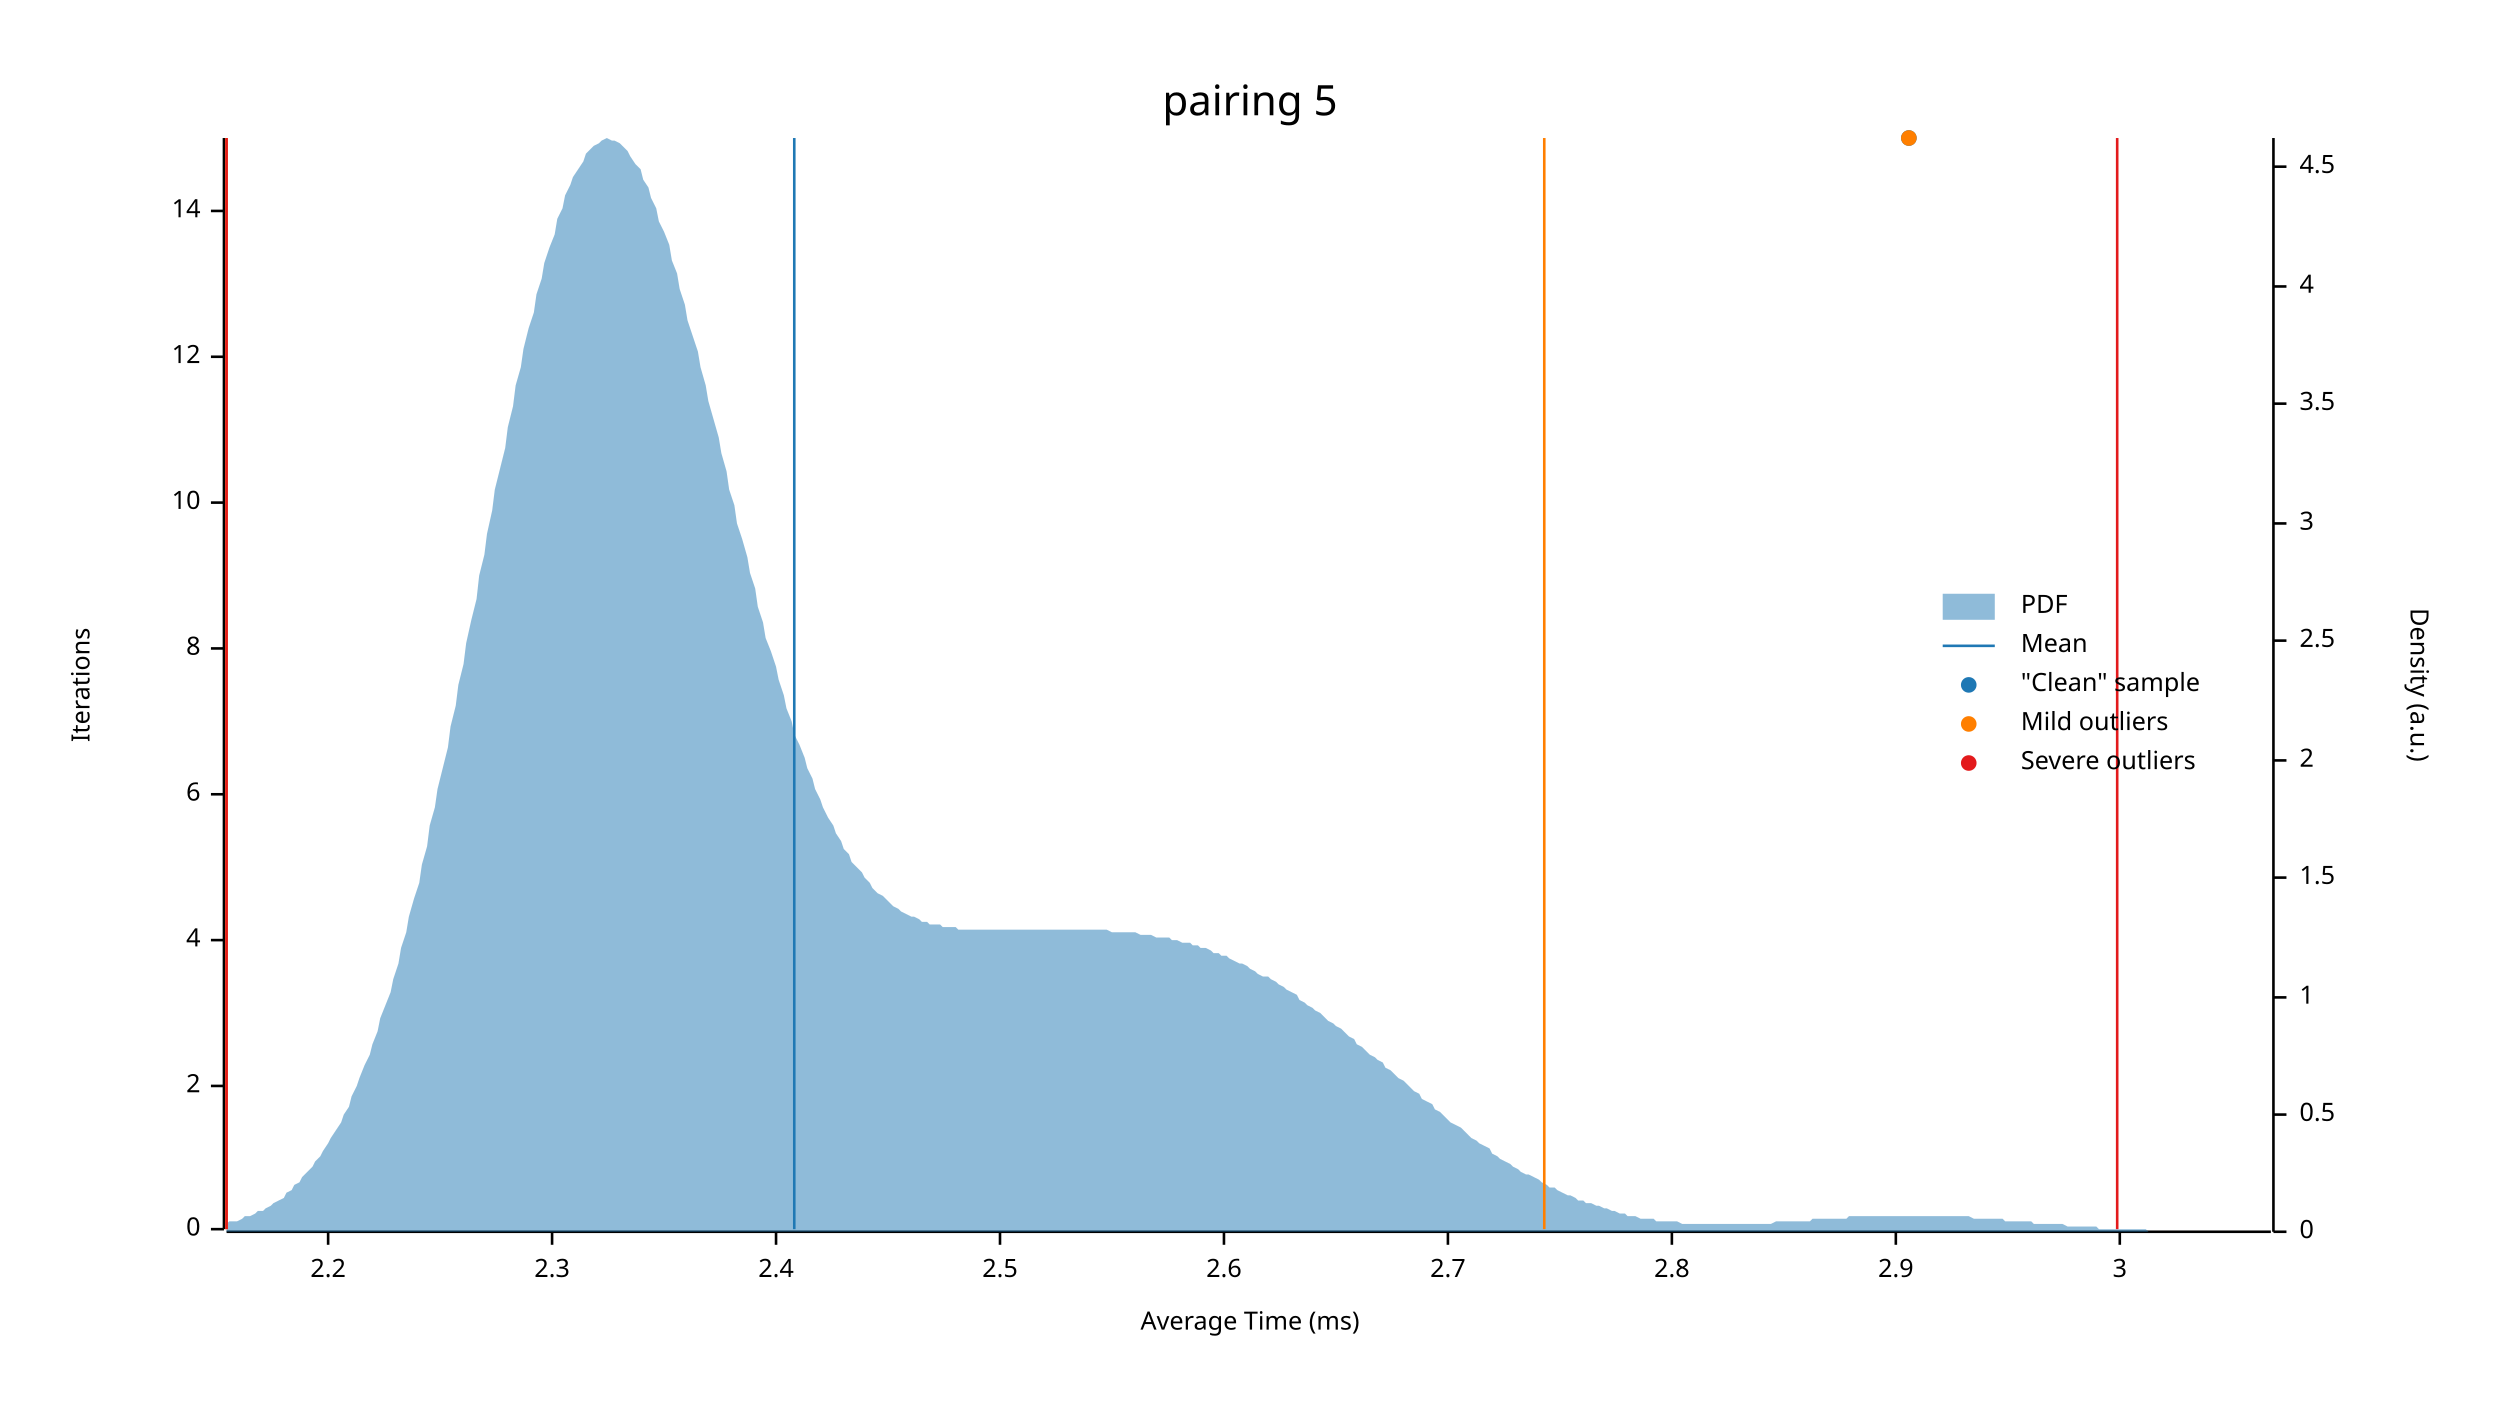
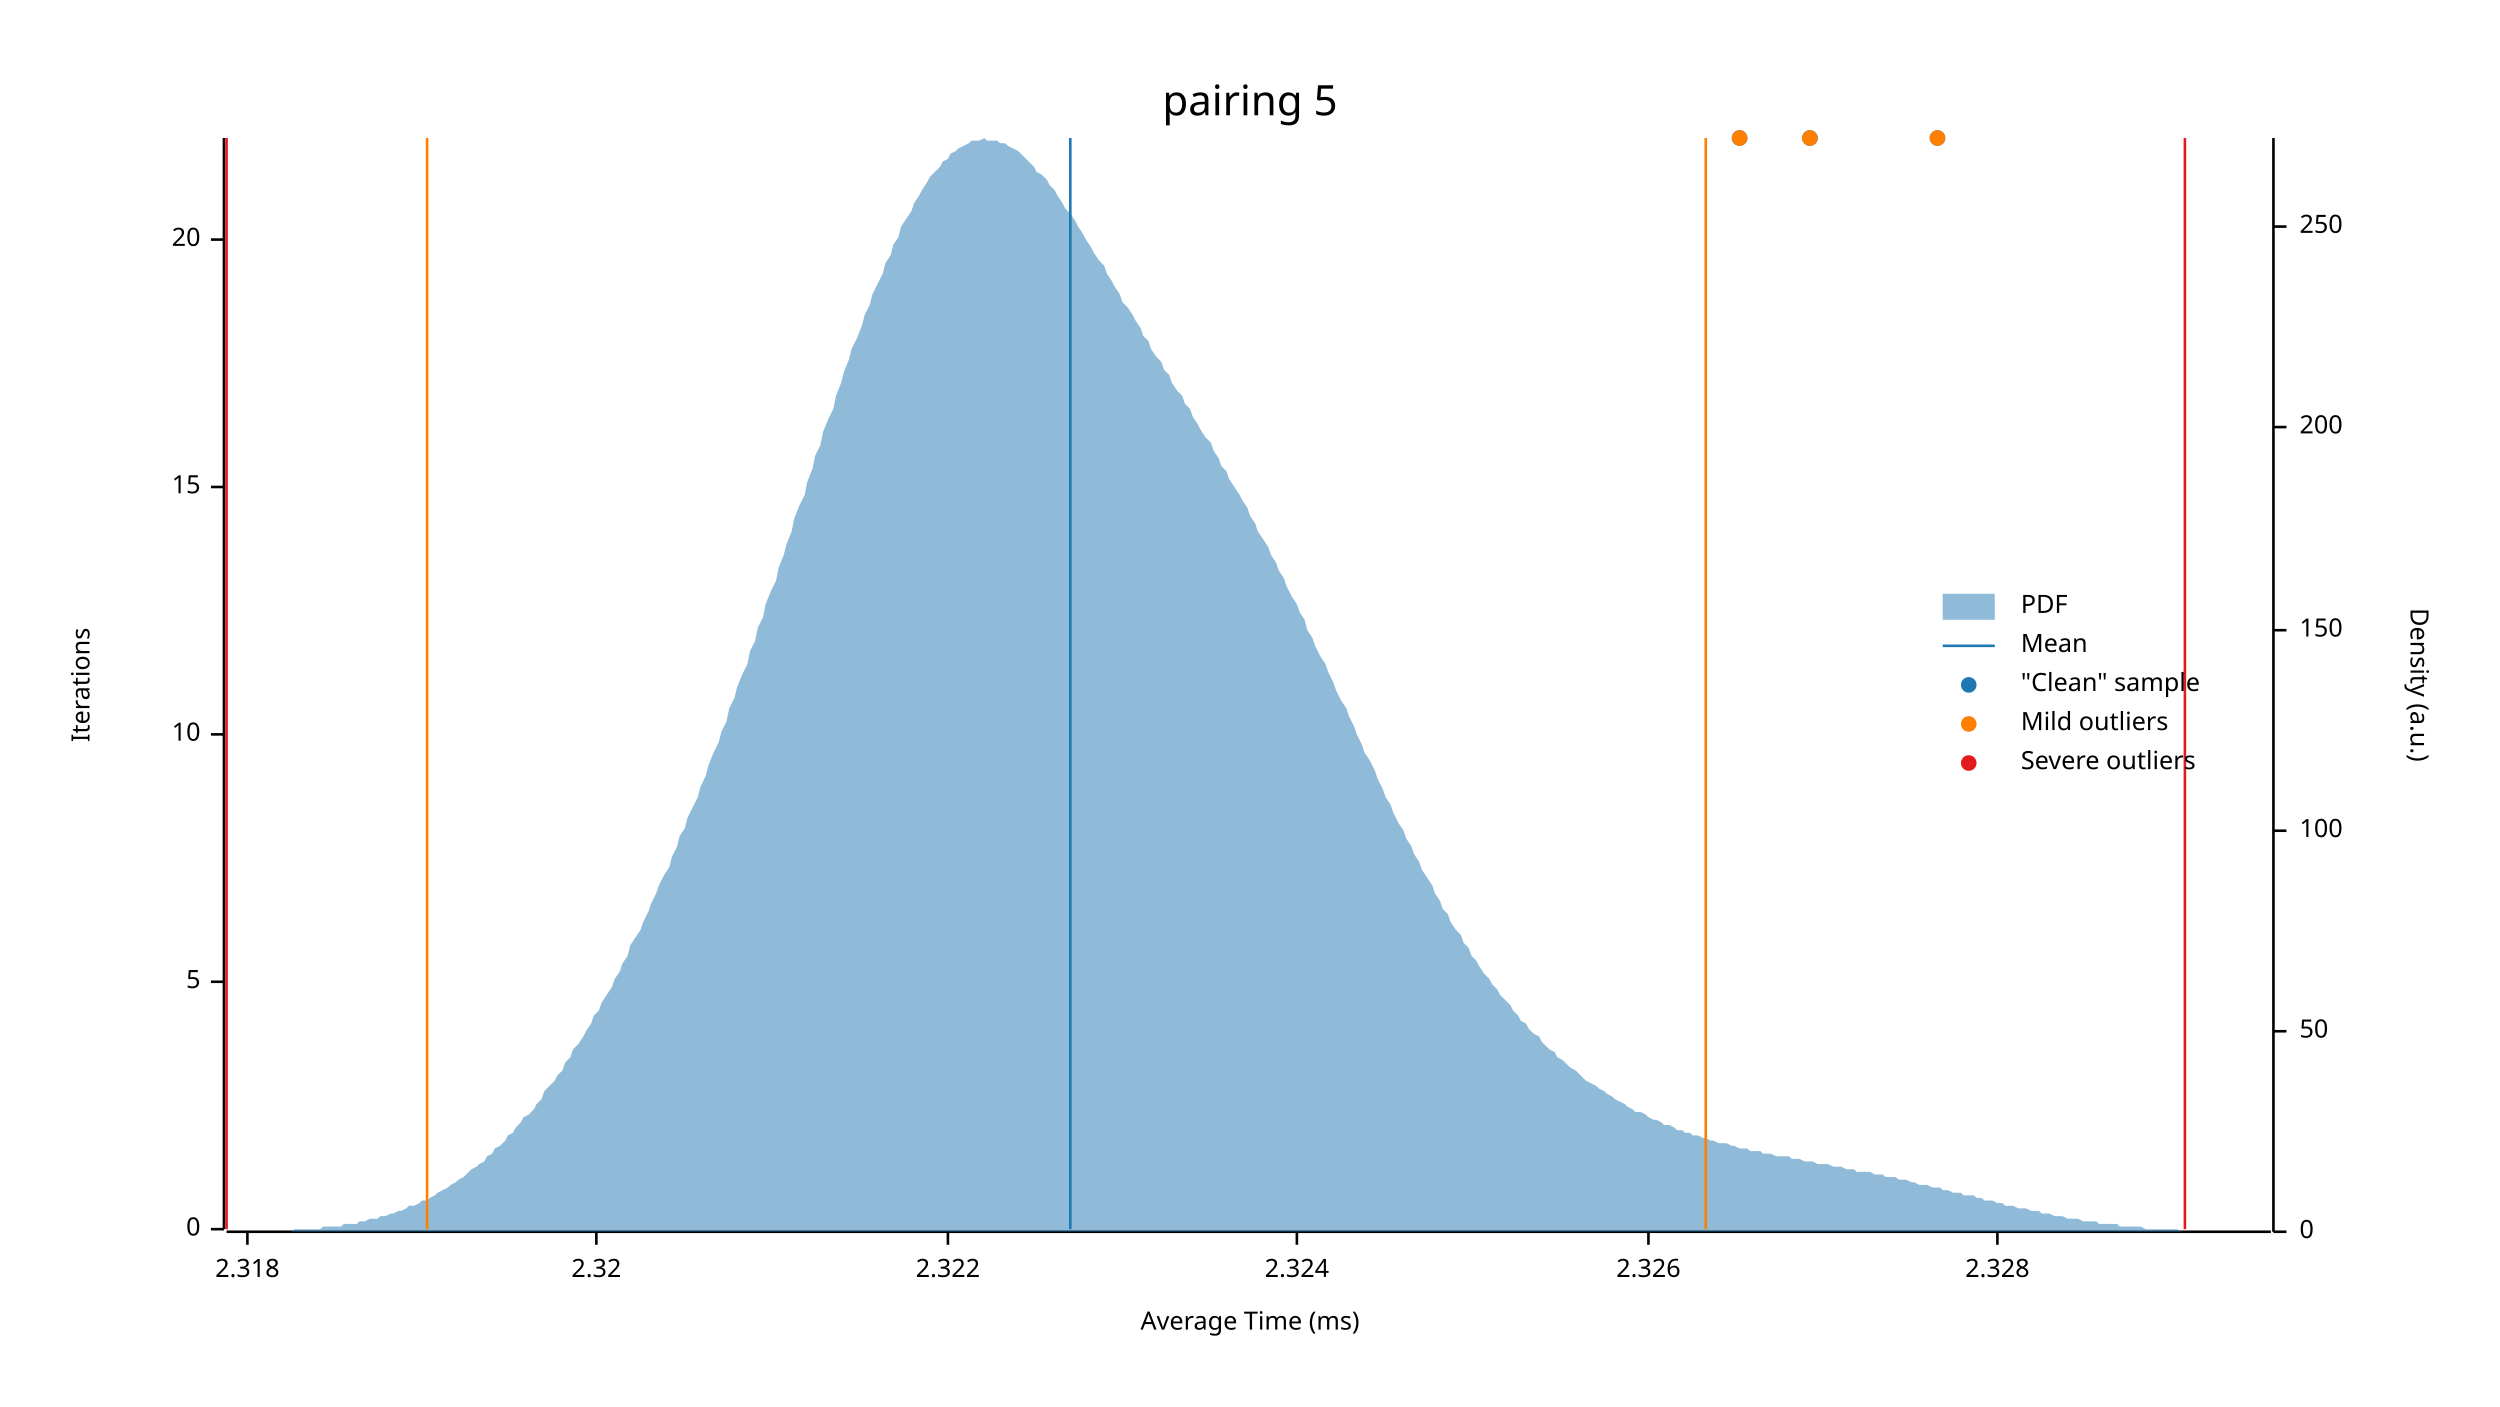
<svg xmlns="http://www.w3.org/2000/svg" width="960" height="540" viewBox="0 0 960 540">
  <text x="480" y="32" dy="0.76em" text-anchor="middle" font-family="sans-serif" font-size="16.129" opacity="1" fill="#000000">
pairing 5
</text>
  <text x="27" y="263" dy="0.76em" text-anchor="middle" font-family="sans-serif" font-size="9.677" opacity="1" fill="#000000" transform="rotate(270, 27, 263)">
Iterations
</text>
  <text x="480" y="513" dy="-0.5ex" text-anchor="middle" font-family="sans-serif" font-size="9.677" opacity="1" fill="#000000">
Average Time (ms)
</text>
  <polyline fill="none" opacity="1" stroke="#000000" stroke-width="1" points="86,53 86,472 " />
  <text x="77" y="472" dy="0.5ex" text-anchor="end" font-family="sans-serif" font-size="9.677" opacity="1" fill="#000000">
0
</text>
  <polyline fill="none" opacity="1" stroke="#000000" stroke-width="1" points="81,472 86,472 " />
-   <text x="77" y="417" dy="0.5ex" text-anchor="end" font-family="sans-serif" font-size="9.677" opacity="1" fill="#000000">
- 2
+   <text x="77" y="377" dy="0.5ex" text-anchor="end" font-family="sans-serif" font-size="9.677" opacity="1" fill="#000000">
+ 5
</text>
-   <polyline fill="none" opacity="1" stroke="#000000" stroke-width="1" points="81,417 86,417 " />
-   <text x="77" y="361" dy="0.5ex" text-anchor="end" font-family="sans-serif" font-size="9.677" opacity="1" fill="#000000">
- 4
- </text>
-   <polyline fill="none" opacity="1" stroke="#000000" stroke-width="1" points="81,361 86,361 " />
-   <text x="77" y="305" dy="0.5ex" text-anchor="end" font-family="sans-serif" font-size="9.677" opacity="1" fill="#000000">
- 6
- </text>
-   <polyline fill="none" opacity="1" stroke="#000000" stroke-width="1" points="81,305 86,305 " />
-   <text x="77" y="249" dy="0.5ex" text-anchor="end" font-family="sans-serif" font-size="9.677" opacity="1" fill="#000000">
- 8
- </text>
-   <polyline fill="none" opacity="1" stroke="#000000" stroke-width="1" points="81,249 86,249 " />
-   <text x="77" y="193" dy="0.5ex" text-anchor="end" font-family="sans-serif" font-size="9.677" opacity="1" fill="#000000">
+   <polyline fill="none" opacity="1" stroke="#000000" stroke-width="1" points="81,377 86,377 " />
+   <text x="77" y="282" dy="0.5ex" text-anchor="end" font-family="sans-serif" font-size="9.677" opacity="1" fill="#000000">
10
</text>
-   <polyline fill="none" opacity="1" stroke="#000000" stroke-width="1" points="81,193 86,193 " />
-   <text x="77" y="137" dy="0.5ex" text-anchor="end" font-family="sans-serif" font-size="9.677" opacity="1" fill="#000000">
- 12
+   <polyline fill="none" opacity="1" stroke="#000000" stroke-width="1" points="81,282 86,282 " />
+   <text x="77" y="187" dy="0.5ex" text-anchor="end" font-family="sans-serif" font-size="9.677" opacity="1" fill="#000000">
+ 15
</text>
-   <polyline fill="none" opacity="1" stroke="#000000" stroke-width="1" points="81,137 86,137 " />
-   <text x="77" y="81" dy="0.5ex" text-anchor="end" font-family="sans-serif" font-size="9.677" opacity="1" fill="#000000">
- 14
+   <polyline fill="none" opacity="1" stroke="#000000" stroke-width="1" points="81,187 86,187 " />
+   <text x="77" y="92" dy="0.5ex" text-anchor="end" font-family="sans-serif" font-size="9.677" opacity="1" fill="#000000">
+ 20
</text>
-   <polyline fill="none" opacity="1" stroke="#000000" stroke-width="1" points="81,81 86,81 " />
+   <polyline fill="none" opacity="1" stroke="#000000" stroke-width="1" points="81,92 86,92 " />
  <polyline fill="none" opacity="1" stroke="#000000" stroke-width="1" points="87,473 872,473 " />
-   <text x="126" y="483" dy="0.76em" text-anchor="middle" font-family="sans-serif" font-size="9.677" opacity="1" fill="#000000">
- 2.2
+   <text x="95" y="483" dy="0.76em" text-anchor="middle" font-family="sans-serif" font-size="9.677" opacity="1" fill="#000000">
+ 2.318
</text>
-   <polyline fill="none" opacity="1" stroke="#000000" stroke-width="1" points="126,473 126,478 " />
-   <text x="212" y="483" dy="0.76em" text-anchor="middle" font-family="sans-serif" font-size="9.677" opacity="1" fill="#000000">
- 2.3
+   <polyline fill="none" opacity="1" stroke="#000000" stroke-width="1" points="95,473 95,478 " />
+   <text x="229" y="483" dy="0.76em" text-anchor="middle" font-family="sans-serif" font-size="9.677" opacity="1" fill="#000000">
+ 2.32
</text>
-   <polyline fill="none" opacity="1" stroke="#000000" stroke-width="1" points="212,473 212,478 " />
-   <text x="298" y="483" dy="0.76em" text-anchor="middle" font-family="sans-serif" font-size="9.677" opacity="1" fill="#000000">
- 2.4
+   <polyline fill="none" opacity="1" stroke="#000000" stroke-width="1" points="229,473 229,478 " />
+   <text x="364" y="483" dy="0.76em" text-anchor="middle" font-family="sans-serif" font-size="9.677" opacity="1" fill="#000000">
+ 2.322
</text>
-   <polyline fill="none" opacity="1" stroke="#000000" stroke-width="1" points="298,473 298,478 " />
-   <text x="384" y="483" dy="0.76em" text-anchor="middle" font-family="sans-serif" font-size="9.677" opacity="1" fill="#000000">
- 2.5
+   <polyline fill="none" opacity="1" stroke="#000000" stroke-width="1" points="364,473 364,478 " />
+   <text x="498" y="483" dy="0.76em" text-anchor="middle" font-family="sans-serif" font-size="9.677" opacity="1" fill="#000000">
+ 2.324
</text>
-   <polyline fill="none" opacity="1" stroke="#000000" stroke-width="1" points="384,473 384,478 " />
-   <text x="470" y="483" dy="0.76em" text-anchor="middle" font-family="sans-serif" font-size="9.677" opacity="1" fill="#000000">
- 2.6
+   <polyline fill="none" opacity="1" stroke="#000000" stroke-width="1" points="498,473 498,478 " />
+   <text x="633" y="483" dy="0.76em" text-anchor="middle" font-family="sans-serif" font-size="9.677" opacity="1" fill="#000000">
+ 2.326
</text>
-   <polyline fill="none" opacity="1" stroke="#000000" stroke-width="1" points="470,473 470,478 " />
-   <text x="556" y="483" dy="0.76em" text-anchor="middle" font-family="sans-serif" font-size="9.677" opacity="1" fill="#000000">
- 2.7
+   <polyline fill="none" opacity="1" stroke="#000000" stroke-width="1" points="633,473 633,478 " />
+   <text x="767" y="483" dy="0.76em" text-anchor="middle" font-family="sans-serif" font-size="9.677" opacity="1" fill="#000000">
+ 2.328
</text>
-   <polyline fill="none" opacity="1" stroke="#000000" stroke-width="1" points="556,473 556,478 " />
-   <text x="642" y="483" dy="0.76em" text-anchor="middle" font-family="sans-serif" font-size="9.677" opacity="1" fill="#000000">
- 2.8
- </text>
-   <polyline fill="none" opacity="1" stroke="#000000" stroke-width="1" points="642,473 642,478 " />
-   <text x="728" y="483" dy="0.76em" text-anchor="middle" font-family="sans-serif" font-size="9.677" opacity="1" fill="#000000">
- 2.9
- </text>
-   <polyline fill="none" opacity="1" stroke="#000000" stroke-width="1" points="728,473 728,478 " />
-   <text x="814" y="483" dy="0.76em" text-anchor="middle" font-family="sans-serif" font-size="9.677" opacity="1" fill="#000000">
- 3
- </text>
-   <polyline fill="none" opacity="1" stroke="#000000" stroke-width="1" points="814,473 814,478 " />
+   <polyline fill="none" opacity="1" stroke="#000000" stroke-width="1" points="767,473 767,478 " />
  <text x="933" y="263" dy="0.76em" text-anchor="middle" font-family="sans-serif" font-size="9.677" opacity="1" fill="#000000" transform="rotate(90, 933, 263)">
Density (a.u.)
</text>
  <polyline fill="none" opacity="1" stroke="#000000" stroke-width="1" points="873,53 873,473 " />
  <text x="883" y="473" dy="0.5ex" text-anchor="start" font-family="sans-serif" font-size="9.677" opacity="1" fill="#000000">
0
</text>
  <polyline fill="none" opacity="1" stroke="#000000" stroke-width="1" points="873,473 878,473 " />
-   <text x="883" y="428" dy="0.5ex" text-anchor="start" font-family="sans-serif" font-size="9.677" opacity="1" fill="#000000">
- 0.5
+   <text x="883" y="396" dy="0.5ex" text-anchor="start" font-family="sans-serif" font-size="9.677" opacity="1" fill="#000000">
+ 50
</text>
-   <polyline fill="none" opacity="1" stroke="#000000" stroke-width="1" points="873,428 878,428 " />
-   <text x="883" y="383" dy="0.5ex" text-anchor="start" font-family="sans-serif" font-size="9.677" opacity="1" fill="#000000">
- 1
+   <polyline fill="none" opacity="1" stroke="#000000" stroke-width="1" points="873,396 878,396 " />
+   <text x="883" y="319" dy="0.5ex" text-anchor="start" font-family="sans-serif" font-size="9.677" opacity="1" fill="#000000">
+ 100
</text>
-   <polyline fill="none" opacity="1" stroke="#000000" stroke-width="1" points="873,383 878,383 " />
-   <text x="883" y="337" dy="0.5ex" text-anchor="start" font-family="sans-serif" font-size="9.677" opacity="1" fill="#000000">
- 1.5
+   <polyline fill="none" opacity="1" stroke="#000000" stroke-width="1" points="873,319 878,319 " />
+   <text x="883" y="242" dy="0.5ex" text-anchor="start" font-family="sans-serif" font-size="9.677" opacity="1" fill="#000000">
+ 150
</text>
-   <polyline fill="none" opacity="1" stroke="#000000" stroke-width="1" points="873,337 878,337 " />
-   <text x="883" y="292" dy="0.5ex" text-anchor="start" font-family="sans-serif" font-size="9.677" opacity="1" fill="#000000">
- 2
+   <polyline fill="none" opacity="1" stroke="#000000" stroke-width="1" points="873,242 878,242 " />
+   <text x="883" y="164" dy="0.5ex" text-anchor="start" font-family="sans-serif" font-size="9.677" opacity="1" fill="#000000">
+ 200
</text>
-   <polyline fill="none" opacity="1" stroke="#000000" stroke-width="1" points="873,292 878,292 " />
-   <text x="883" y="246" dy="0.5ex" text-anchor="start" font-family="sans-serif" font-size="9.677" opacity="1" fill="#000000">
- 2.5
+   <polyline fill="none" opacity="1" stroke="#000000" stroke-width="1" points="873,164 878,164 " />
+   <text x="883" y="87" dy="0.5ex" text-anchor="start" font-family="sans-serif" font-size="9.677" opacity="1" fill="#000000">
+ 250
</text>
-   <polyline fill="none" opacity="1" stroke="#000000" stroke-width="1" points="873,246 878,246 " />
-   <text x="883" y="201" dy="0.5ex" text-anchor="start" font-family="sans-serif" font-size="9.677" opacity="1" fill="#000000">
- 3
- </text>
-   <polyline fill="none" opacity="1" stroke="#000000" stroke-width="1" points="873,201 878,201 " />
-   <text x="883" y="155" dy="0.5ex" text-anchor="start" font-family="sans-serif" font-size="9.677" opacity="1" fill="#000000">
- 3.5
- </text>
-   <polyline fill="none" opacity="1" stroke="#000000" stroke-width="1" points="873,155 878,155 " />
-   <text x="883" y="110" dy="0.5ex" text-anchor="start" font-family="sans-serif" font-size="9.677" opacity="1" fill="#000000">
- 4
- </text>
-   <polyline fill="none" opacity="1" stroke="#000000" stroke-width="1" points="873,110 878,110 " />
-   <text x="883" y="64" dy="0.5ex" text-anchor="start" font-family="sans-serif" font-size="9.677" opacity="1" fill="#000000">
- 4.5
- </text>
-   <polyline fill="none" opacity="1" stroke="#000000" stroke-width="1" points="873,64 878,64 " />
-   <polygon opacity="0.5" fill="#1F78B4" points="87,470 88,469 90,469 91,469 93,468 94,467 96,467 98,466 99,465 101,465 102,464 104,463 105,462 107,461 109,460 110,458 112,457 113,455 115,454 116,452 118,450 120,448 121,446 123,444 124,442 126,439 127,437 129,434 131,431 132,428 134,425 135,421 137,417 138,414 140,409 142,405 143,401 145,396 146,391 148,386 150,381 151,376 153,370 154,364 156,358 157,352 159,345 161,339 162,332 164,325 165,317 167,310 168,303 170,295 172,287 173,279 175,271 176,263 178,255 179,247 181,238 183,230 184,221 186,213 187,205 189,196 190,188 192,180 194,172 195,164 197,156 198,148 200,141 201,134 203,126 205,120 206,113 208,107 209,101 211,95 213,90 214,84 216,80 217,75 219,71 220,68 222,65 224,62 225,59 227,57 228,56 230,55 231,54 233,53 235,54 236,54 238,55 239,56 241,58 242,60 244,63 246,65 247,69 249,72 250,76 252,80 253,85 255,89 257,94 258,100 260,105 261,111 263,117 264,123 266,129 268,135 269,141 271,148 272,154 274,161 276,168 277,174 279,181 280,188 282,194 283,201 285,207 287,214 288,220 290,226 291,233 293,239 294,245 296,250 298,256 299,261 301,267 302,272 304,277 305,282 307,286 309,291 310,295 312,299 313,303 315,307 316,310 318,314 320,317 321,320 323,323 324,326 326,328 327,331 329,333 331,335 332,337 334,339 335,341 337,343 339,344 340,345 342,347 343,348 345,349 346,350 348,351 350,352 351,352 353,353 354,354 356,354 357,355 359,355 361,355 362,356 364,356 365,356 367,356 368,357 370,357 372,357 373,357 375,357 376,357 378,357 379,357 381,357 383,357 384,357 386,357 387,357 389,357 391,357 392,357 394,357 395,357 397,357 398,357 400,357 402,357 403,357 405,357 406,357 408,357 409,357 411,357 413,357 414,357 416,357 417,357 419,357 420,357 422,357 424,357 425,357 427,358 428,358 430,358 431,358 433,358 435,358 436,358 438,359 439,359 441,359 442,359 444,360 446,360 447,360 449,360 450,361 452,361 454,362 455,362 457,362 458,363 460,363 461,364 463,364 465,365 466,366 468,366 469,367 471,367 472,368 474,369 476,370 477,370 479,371 480,372 482,373 483,374 485,375 487,375 488,376 490,377 491,378 493,379 494,380 496,381 498,382 499,384 501,385 502,386 504,387 505,388 507,389 509,391 510,392 512,393 513,394 515,395 517,397 518,398 520,399 521,401 523,402 524,403 526,405 528,406 529,407 531,408 532,410 534,411 535,412 537,414 539,415 540,416 542,418 543,419 545,420 546,422 548,423 550,424 551,426 553,427 554,428 556,430 557,431 559,432 561,433 562,434 564,436 565,437 567,438 568,439 570,440 572,441 573,443 575,444 576,445 578,446 580,447 581,448 583,449 584,450 586,451 587,451 589,452 591,453 592,454 594,455 595,456 597,456 598,457 600,458 602,459 603,459 605,460 606,461 608,461 609,462 611,462 613,463 614,463 616,464 617,464 619,465 620,465 622,466 624,466 625,467 627,467 628,467 630,468 632,468 633,468 635,468 636,469 638,469 639,469 641,469 643,469 644,469 646,470 647,470 649,470 650,470 652,470 654,470 655,470 657,470 658,470 660,470 661,470 663,470 665,470 666,470 668,470 669,470 671,470 672,470 674,470 676,470 677,470 679,470 680,470 682,469 683,469 685,469 687,469 688,469 690,469 691,469 693,469 695,469 696,468 698,468 699,468 701,468 702,468 704,468 706,468 707,468 709,468 710,467 712,467 713,467 715,467 717,467 718,467 720,467 721,467 723,467 724,467 726,467 728,467 729,467 731,467 732,467 734,467 735,467 737,467 739,467 740,467 742,467 743,467 745,467 746,467 748,467 750,467 751,467 753,467 754,467 756,467 758,468 759,468 761,468 762,468 764,468 765,468 767,468 769,468 770,469 772,469 773,469 775,469 776,469 778,469 780,469 781,470 783,470 784,470 786,470 787,470 789,470 791,470 792,470 794,471 795,471 797,471 798,471 800,471 802,471 803,471 805,471 806,472 808,472 809,472 811,472 813,472 814,472 816,472 817,472 819,472 821,472 822,472 824,472 825,473 827,473 828,473 830,473 832,473 833,473 835,473 836,473 838,473 839,473 841,473 843,473 844,473 846,473 847,473 849,473 850,473 852,473 854,473 855,473 857,473 858,473 860,473 861,473 863,473 865,473 866,473 868,473 869,473 871,473 873,473 873,473 87,473 " />
-   <polyline fill="none" opacity="1" stroke="#1F78B4" stroke-width="1" points="305,472 305,53 " />
-   <polyline fill="none" opacity="1" stroke="#FF7F00" stroke-width="1" points="87,472 87,53 " />
-   <polyline fill="none" opacity="1" stroke="#FF7F00" stroke-width="1" points="593,472 593,53 " />
+   <polyline fill="none" opacity="1" stroke="#000000" stroke-width="1" points="873,87 878,87 " />
+   <polygon opacity="0.5" fill="#1F78B4" points="87,473 88,473 90,473 91,473 93,473 94,473 96,473 98,473 99,473 101,473 102,473 104,473 105,473 107,473 109,473 110,473 112,473 113,472 115,472 116,472 118,472 120,472 121,472 123,472 124,471 126,471 127,471 129,471 131,471 132,470 134,470 135,470 137,470 138,469 140,469 142,468 143,468 145,468 146,467 148,467 150,466 151,466 153,465 154,465 156,464 157,463 159,463 161,462 162,461 164,461 165,460 167,459 168,458 170,457 172,456 173,455 175,454 176,453 178,452 179,451 181,449 183,448 184,447 186,446 187,444 189,443 190,441 192,440 194,438 195,436 197,435 198,433 200,431 201,429 203,428 205,426 206,424 208,422 209,419 211,417 213,415 214,413 216,411 217,408 219,406 220,403 222,401 224,398 225,396 227,393 228,390 230,388 231,385 233,382 235,379 236,376 238,373 239,370 241,367 242,363 244,360 246,357 247,354 249,350 250,347 252,343 253,340 255,336 257,333 258,329 260,325 261,321 263,318 264,314 266,310 268,306 269,302 271,298 272,294 274,289 276,285 277,281 279,277 280,272 282,268 283,264 285,259 287,255 288,250 290,246 291,241 293,237 294,232 296,227 298,223 299,218 301,213 302,209 304,204 305,199 307,194 309,190 310,185 312,180 313,175 315,171 316,166 318,161 320,157 321,152 323,147 324,143 326,138 327,134 329,130 331,125 332,121 334,117 335,113 337,109 339,105 340,101 342,98 343,94 345,91 346,87 348,84 350,81 351,78 353,75 354,73 356,70 357,68 359,66 361,64 362,62 364,61 365,59 367,58 368,57 370,56 372,55 373,54 375,54 376,54 378,53 379,54 381,54 383,54 384,55 386,55 387,56 389,57 391,58 392,59 394,61 395,62 397,64 398,66 400,67 402,69 403,71 405,73 406,75 408,78 409,80 411,82 413,85 414,87 416,90 417,92 419,95 420,97 422,100 424,102 425,105 427,108 428,110 430,113 431,116 433,118 435,121 436,123 438,126 439,129 441,131 442,134 444,137 446,139 447,142 449,144 450,147 452,150 454,152 455,155 457,157 458,160 460,163 461,165 463,168 465,170 466,173 468,176 469,179 471,181 472,184 474,187 476,190 477,192 479,195 480,198 482,201 483,204 485,207 487,210 488,213 490,216 491,219 493,222 494,225 496,229 498,232 499,235 501,238 502,242 504,245 505,248 507,252 509,255 510,258 512,262 513,265 515,269 517,272 518,275 520,279 521,282 523,286 524,289 526,292 528,296 529,299 531,303 532,306 534,309 535,312 537,316 539,319 540,322 542,325 543,328 545,331 546,334 548,337 550,340 551,343 553,346 554,349 556,351 557,354 559,357 561,359 562,362 564,364 565,367 567,369 568,371 570,374 572,376 573,378 575,380 576,382 578,384 580,386 581,388 583,390 584,392 586,393 587,395 589,397 591,398 592,400 594,402 595,403 597,404 598,406 600,407 602,409 603,410 605,411 606,412 608,414 609,415 611,416 613,417 614,418 616,419 617,420 619,421 620,422 622,423 624,424 625,425 627,426 628,427 630,427 632,428 633,429 635,430 636,430 638,431 639,432 641,432 643,433 644,434 646,434 647,435 649,435 650,436 652,436 654,437 655,437 657,438 658,438 660,439 661,439 663,439 665,440 666,440 668,441 669,441 671,441 672,442 674,442 676,442 677,443 679,443 680,443 682,444 683,444 685,444 687,444 688,445 690,445 691,445 693,446 695,446 696,446 698,447 699,447 701,447 702,447 704,448 706,448 707,448 709,449 710,449 712,449 713,450 715,450 717,450 718,450 720,451 721,451 723,451 724,452 726,452 728,452 729,453 731,453 732,453 734,454 735,454 737,455 739,455 740,455 742,456 743,456 745,456 746,457 748,457 750,458 751,458 753,458 754,459 756,459 758,459 759,460 761,460 762,461 764,461 765,461 767,462 769,462 770,463 772,463 773,463 775,464 776,464 778,464 780,465 781,465 783,465 784,466 786,466 787,466 789,467 791,467 792,467 794,468 795,468 797,468 798,468 800,469 802,469 803,469 805,469 806,470 808,470 809,470 811,470 813,470 814,471 816,471 817,471 819,471 821,471 822,471 824,472 825,472 827,472 828,472 830,472 832,472 833,472 835,472 836,472 838,473 839,473 841,473 843,473 844,473 846,473 847,473 849,473 850,473 852,473 854,473 855,473 857,473 858,473 860,473 861,473 863,473 865,473 866,473 868,473 869,473 871,473 873,473 873,473 87,473 " />
+   <polyline fill="none" opacity="1" stroke="#1F78B4" stroke-width="1" points="411,472 411,53 " />
+   <polyline fill="none" opacity="1" stroke="#FF7F00" stroke-width="1" points="164,472 164,53 " />
+   <polyline fill="none" opacity="1" stroke="#FF7F00" stroke-width="1" points="655,472 655,53 " />
  <polyline fill="none" opacity="1" stroke="#E31A1C" stroke-width="1" points="87,472 87,53 " />
-   <polyline fill="none" opacity="1" stroke="#E31A1C" stroke-width="1" points="813,472 813,53 " />
-   <circle cx="733" cy="53" r="3" opacity="1" fill="#1F78B4" stroke="none" stroke-width="1" />
-   <circle cx="733" cy="53" r="3" opacity="1" fill="#FF7F00" stroke="none" stroke-width="1" />
+   <polyline fill="none" opacity="1" stroke="#E31A1C" stroke-width="1" points="839,472 839,53 " />
+   <circle cx="695" cy="53" r="3" opacity="1" fill="#1F78B4" stroke="none" stroke-width="1" />
+   <circle cx="668" cy="53" r="3" opacity="1" fill="#1F78B4" stroke="none" stroke-width="1" />
+   <circle cx="744" cy="53" r="3" opacity="1" fill="#1F78B4" stroke="none" stroke-width="1" />
+   <circle cx="695" cy="53" r="3" opacity="1" fill="#FF7F00" stroke="none" stroke-width="1" />
+   <circle cx="668" cy="53" r="3" opacity="1" fill="#FF7F00" stroke="none" stroke-width="1" />
+   <circle cx="744" cy="53" r="3" opacity="1" fill="#FF7F00" stroke="none" stroke-width="1" />
  <text x="776" y="228" dy="0.76em" text-anchor="start" font-family="sans-serif" font-size="9.677" opacity="1" fill="#000000">
PDF
</text>
  <text x="776" y="243" dy="0.76em" text-anchor="start" font-family="sans-serif" font-size="9.677" opacity="1" fill="#000000">
Mean
</text>
  <text x="776" y="258" dy="0.76em" text-anchor="start" font-family="sans-serif" font-size="9.677" opacity="1" fill="#000000">
"Clean" sample
</text>
  <text x="776" y="273" dy="0.76em" text-anchor="start" font-family="sans-serif" font-size="9.677" opacity="1" fill="#000000">
Mild outliers
</text>
  <text x="776" y="288" dy="0.76em" text-anchor="start" font-family="sans-serif" font-size="9.677" opacity="1" fill="#000000">
Severe outliers
</text>
  <rect x="746" y="228" width="20" height="10" opacity="0.5" fill="#1F78B4" stroke="none" />
  <polyline fill="none" opacity="1" stroke="#1F78B4" stroke-width="1" points="746,248 766,248 " />
  <circle cx="756" cy="263" r="3" opacity="1" fill="#1F78B4" stroke="none" stroke-width="1" />
  <circle cx="756" cy="278" r="3" opacity="1" fill="#FF7F00" stroke="none" stroke-width="1" />
  <circle cx="756" cy="293" r="3" opacity="1" fill="#E31A1C" stroke="none" stroke-width="1" />
</svg>
